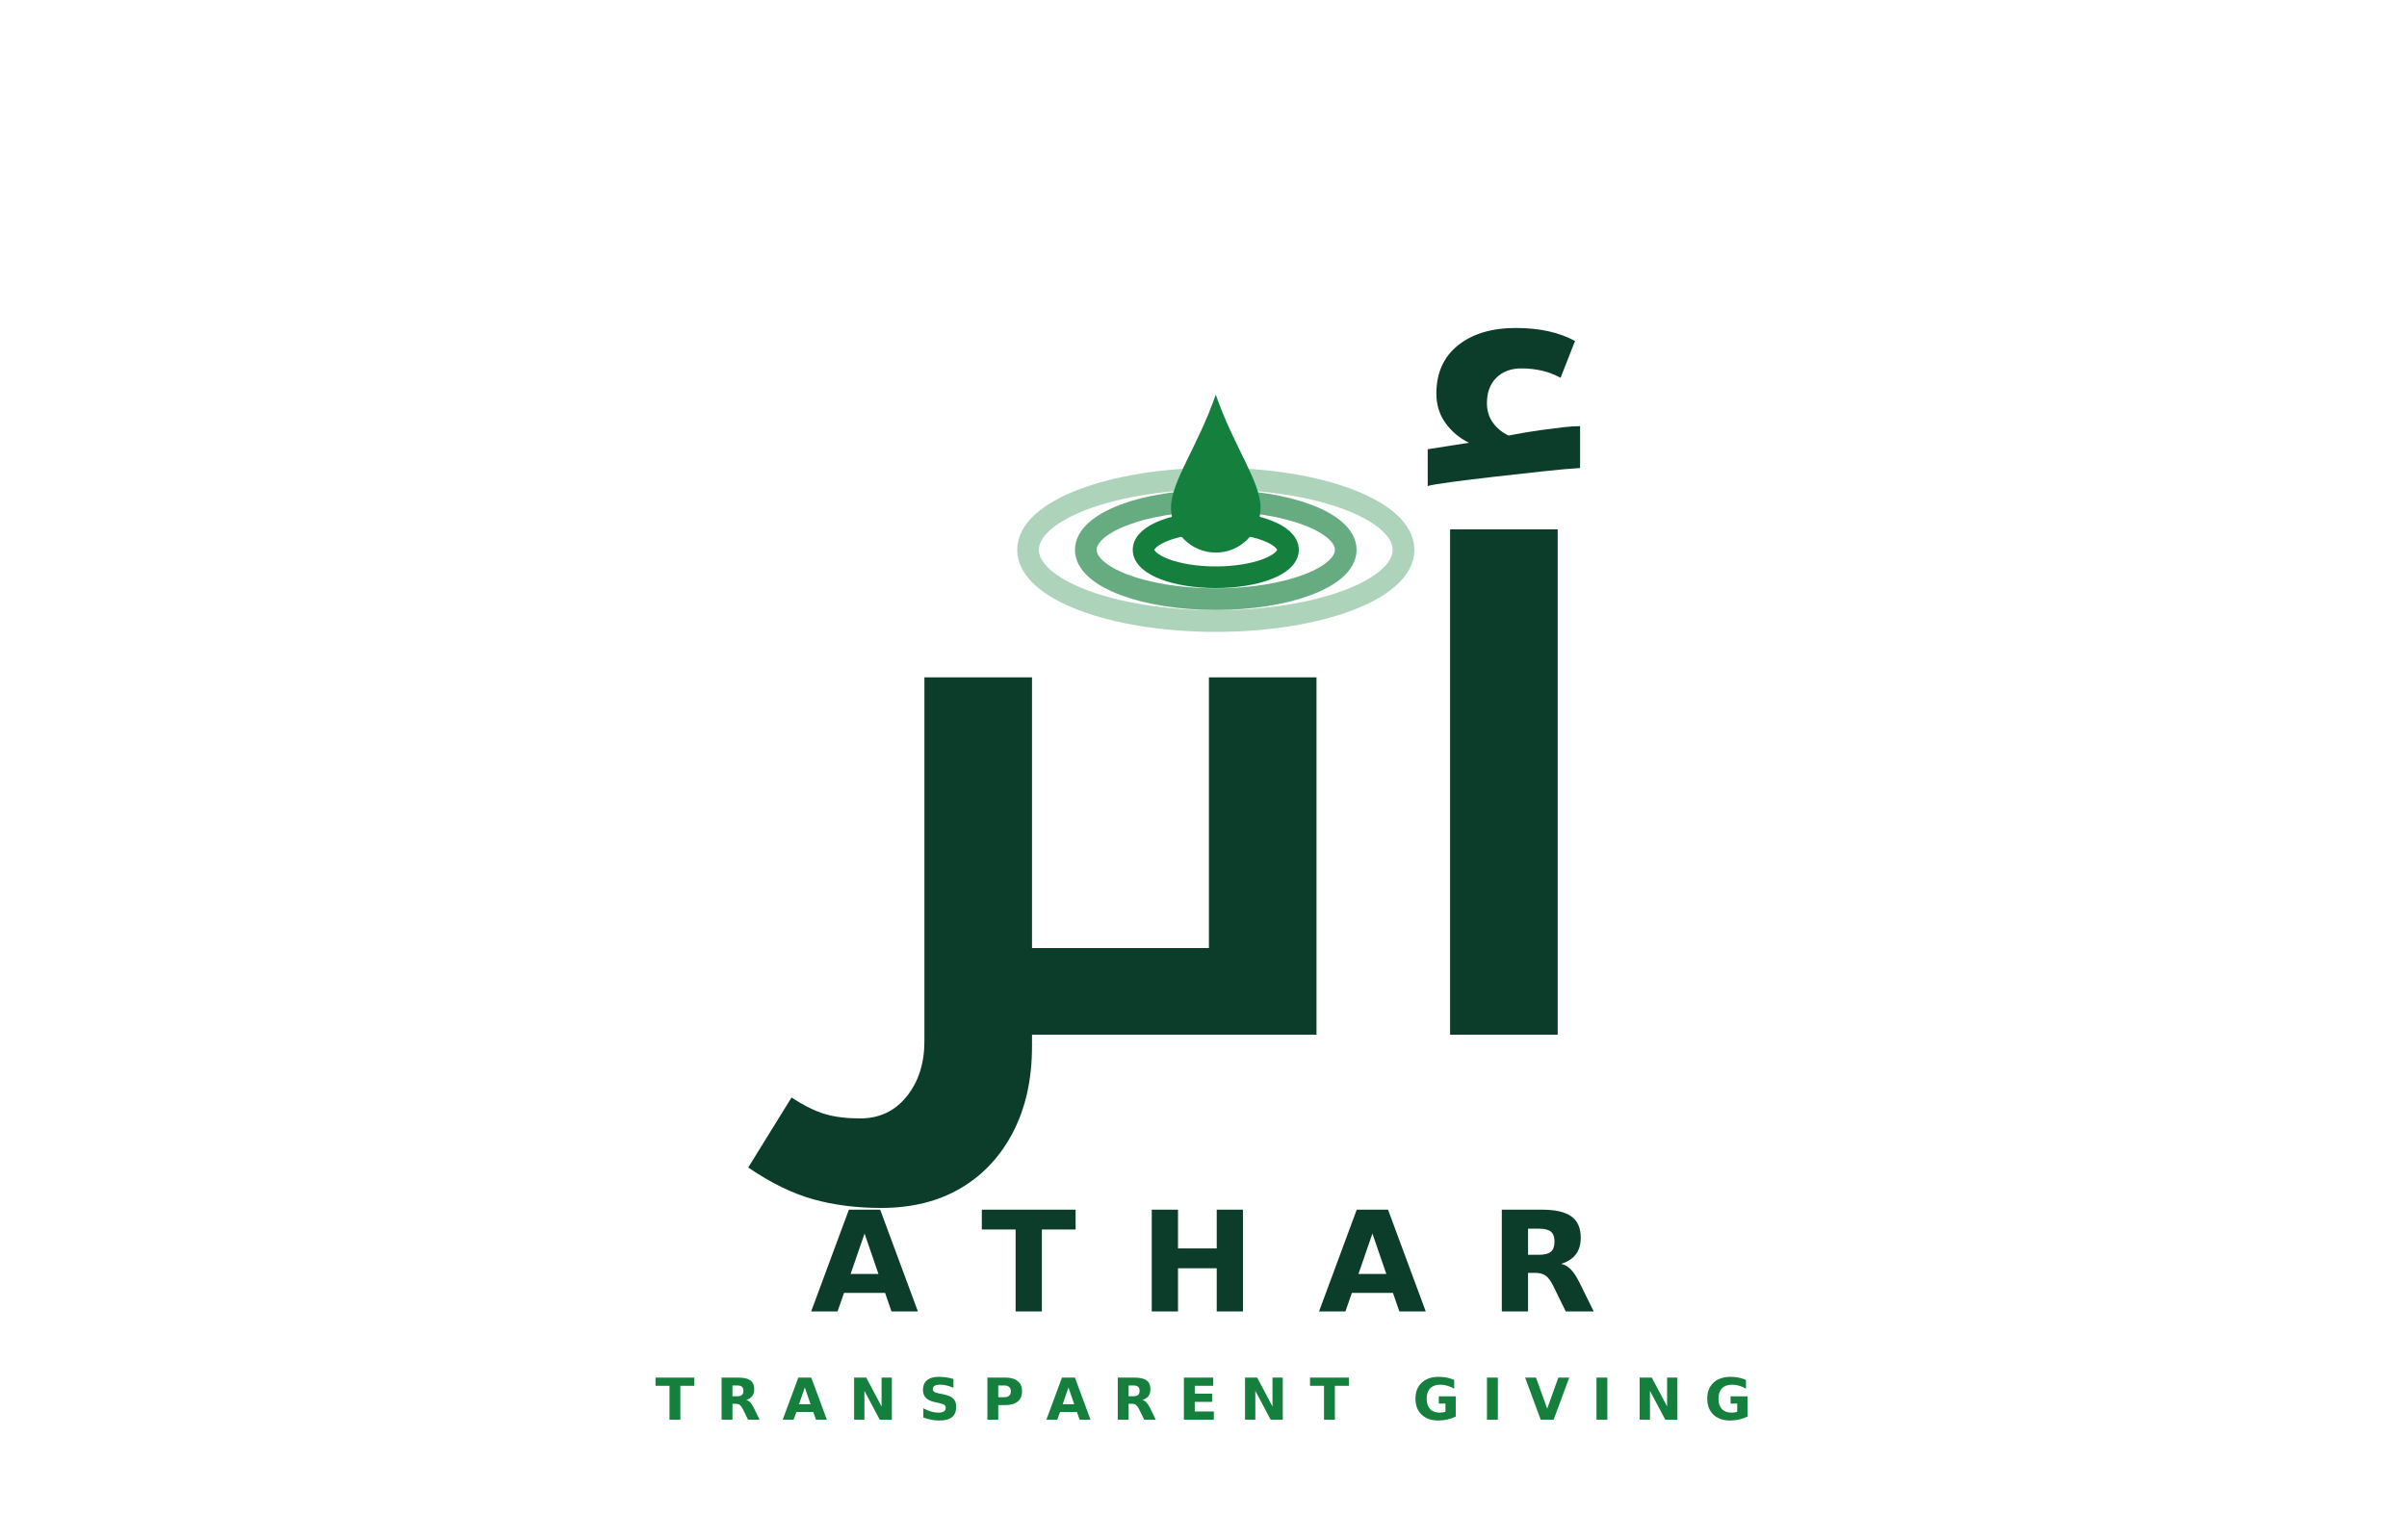
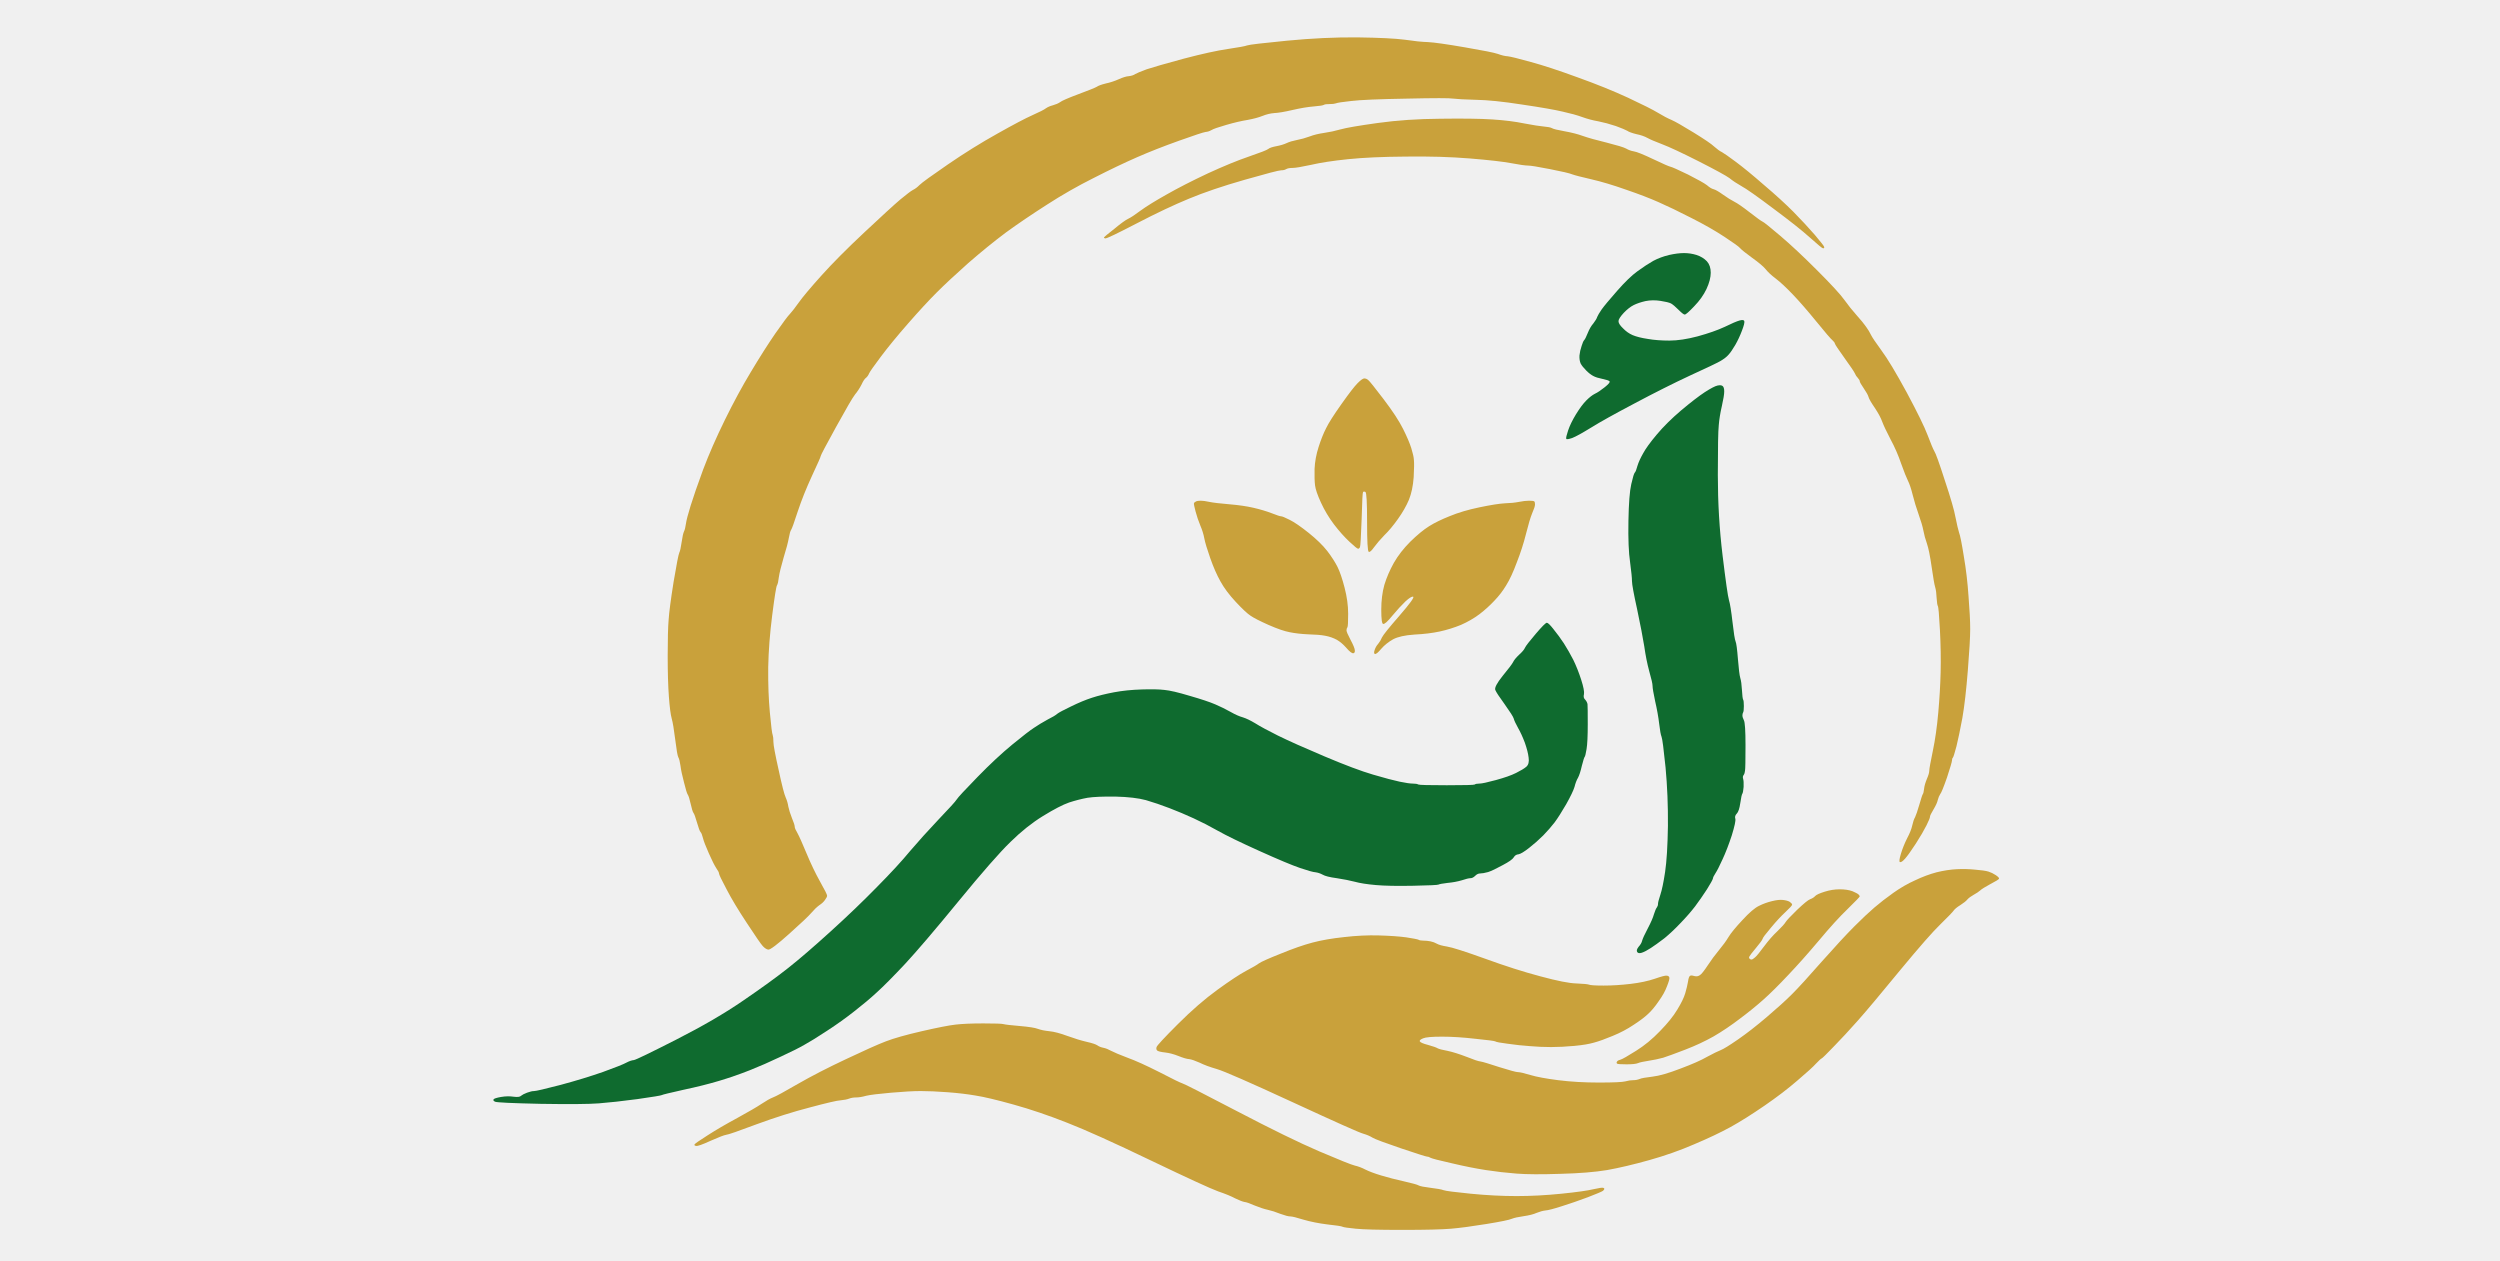
- <svg xmlns="http://www.w3.org/2000/svg" viewBox="0 0 1000 640" width="1000" height="640">
-   <rect width="1000" height="640" fill="#FFFFFF" />
-   <path d="M602.45 220.0H647.15V430.0H602.45Z M593.15 186.7 610.25 184.0Q604.25 181.0 600.5 175.75Q596.75 170.5 596.75 163.6Q596.75 150.7 605.75 143.5Q614.75 136.3 629.75 136.3Q644.45 136.3 654.35 141.7L648.35 157.0Q644.45 154.9 640.4 154.0Q636.35 153.1 632.15 153.1Q625.55 153.1 621.65 157.0Q617.75 160.9 617.75 167.5Q617.75 172.3 620.3 175.75Q622.85 179.2 626.75 181.0Q634.55 179.5 640.1 178.75Q645.65 178.0 649.55 177.55Q653.45 177.1 656.45 177.1V194.5Q651.05 194.8 641.3 195.85Q631.55 196.9 621.05 198.1Q610.55 199.3 602.75 200.35Q594.95 201.4 593.15 202.0Z M464.75 430.0Q463.25 430.0 463.25 428.5V395.2Q463.25 394.0 464.75 394.0H502.25V281.5H546.95V430.0Z M428.75 430.0V434.8Q428.75 455.2 420.95 470.35Q413.15 485.5 399.2 493.75Q385.25 502.0 366.05 502.0Q350.75 502.0 337.85 498.4Q324.95 494.8 310.85 485.2L328.85 456.1Q336.65 461.2 342.8 463.0Q348.95 464.8 357.35 464.8Q369.35 464.8 376.7 455.65Q384.05 446.5 384.05 432.7V281.5H428.75V394.0H467.75Q469.25 394.0 469.25 395.2V428.5Q469.25 430.0 467.75 430.0Z" fill="#0B3D2A" />
-   <ellipse cx="505.1" cy="228.5" rx="30.0" ry="11.4" fill="none" stroke="#15803D" stroke-width="9" opacity="1" />
-   <ellipse cx="505.1" cy="228.5" rx="54.0" ry="20.5" fill="none" stroke="#15803D" stroke-width="9" opacity="0.65" />
-   <ellipse cx="505.1" cy="228.5" rx="78.0" ry="29.6" fill="none" stroke="#15803D" stroke-width="9" opacity="0.35" />
-   <path d="M505.1,164.0 C512.54,185.6 523.7,200.0 523.7,211.04 A18.6,18.6 0 0 1 486.5,211.04 C486.5,200.0 497.66,185.6 505.1,164.0 Z" fill="#15803D" />
-   <path d="M367.712 537.297H350.663L347.973 545.0H337.013L352.674 502.718H365.673L381.334 545.0H370.374ZM353.382 529.452H364.965L359.188 512.63Z M407.9 502.718H446.869V510.959H432.851V545.0H421.947V510.959H407.9Z M478.505 502.718H489.408V518.832H505.494V502.718H516.397V545.0H505.494V527.073H489.408V545.0H478.505Z M578.704 537.297H561.655L558.965 545.0H548.005L563.666 502.718H576.665L592.326 545.0H581.366ZM564.374 529.452H575.957L570.18 512.63Z M639.425 521.466Q642.852 521.466 644.338 520.191Q645.825 518.917 645.825 516.0Q645.825 513.111 644.338 511.865Q642.852 510.619 639.425 510.619H634.837V521.466ZM634.837 528.999V545.0H623.934V502.718H640.586Q648.94 502.718 652.834 505.521Q656.729 508.325 656.729 514.386Q656.729 518.577 654.704 521.268Q652.679 523.958 648.601 525.232Q650.838 525.742 652.608 527.541Q654.378 529.339 656.19 532.992L662.109 545.0H650.498L645.344 534.493Q643.786 531.321 642.186 530.16Q640.586 528.999 637.924 528.999Z" fill="#0B3D2A" />
-   <path d="M272.334 572.504H288.459V575.914H282.658V590.0H278.146V575.914H272.334Z M306.201 580.262Q307.619 580.262 308.234 579.734Q308.85 579.207 308.85 578.0Q308.85 576.805 308.234 576.289Q307.619 575.773 306.201 575.773H304.303V580.262ZM304.303 583.379V590.0H299.791V572.504H306.682Q310.139 572.504 311.75 573.664Q313.361 574.824 313.361 577.332Q313.361 579.066 312.523 580.18Q311.686 581.293 309.998 581.82Q310.924 582.031 311.656 582.775Q312.389 583.52 313.139 585.031L315.588 590.0H310.783L308.65 585.652Q308.006 584.34 307.344 583.859Q306.682 583.379 305.58 583.379Z M337.889 586.812H330.834L329.721 590.0H325.186L331.666 572.504H337.045L343.525 590.0H338.99ZM331.959 583.566H336.752L334.361 576.605Z M354.846 572.504H359.885L366.248 584.504V572.504H370.525V590.0H365.486L359.123 578.0V590.0H354.846Z M396.107 573.055V576.758Q394.666 576.113 393.295 575.785Q391.924 575.457 390.705 575.457Q389.088 575.457 388.314 575.902Q387.541 576.348 387.541 577.285Q387.541 577.988 388.062 578.381Q388.584 578.773 389.955 579.055L391.877 579.441Q394.795 580.027 396.025 581.223Q397.256 582.418 397.256 584.621Q397.256 587.516 395.539 588.928Q393.822 590.34 390.295 590.34Q388.631 590.34 386.955 590.023Q385.279 589.707 383.604 589.086V585.277Q385.279 586.168 386.844 586.619Q388.408 587.07 389.861 587.07Q391.338 587.07 392.123 586.578Q392.908 586.086 392.908 585.172Q392.908 584.352 392.375 583.906Q391.842 583.461 390.248 583.109L388.502 582.723Q385.877 582.16 384.664 580.93Q383.451 579.699 383.451 577.613Q383.451 575.0 385.139 573.594Q386.826 572.188 389.99 572.188Q391.432 572.188 392.955 572.404Q394.479 572.621 396.107 573.055Z M410.217 572.504H417.705Q421.045 572.504 422.832 573.986Q424.619 575.469 424.619 578.211Q424.619 580.965 422.832 582.447Q421.045 583.93 417.705 583.93H414.729V590.0H410.217ZM414.729 575.773V580.66H417.225Q418.537 580.66 419.252 580.021Q419.967 579.383 419.967 578.211Q419.967 577.039 419.252 576.406Q418.537 575.773 417.225 575.773Z M447.424 586.812H440.369L439.256 590.0H434.721L441.201 572.504H446.58L453.061 590.0H448.525ZM441.494 583.566H446.287L443.896 576.605Z M470.791 580.262Q472.209 580.262 472.824 579.734Q473.439 579.207 473.439 578.0Q473.439 576.805 472.824 576.289Q472.209 575.773 470.791 575.773H468.893V580.262ZM468.893 583.379V590.0H464.381V572.504H471.271Q474.729 572.504 476.34 573.664Q477.951 574.824 477.951 577.332Q477.951 579.066 477.113 580.18Q476.275 581.293 474.588 581.82Q475.514 582.031 476.246 582.775Q476.979 583.52 477.729 585.031L480.178 590.0H475.373L473.24 585.652Q472.596 584.34 471.934 583.859Q471.271 583.379 470.17 583.379Z M491.861 572.504H504.037V575.914H496.373V579.172H503.58V582.582H496.373V586.59H504.295V590.0H491.861Z M517.256 572.504H522.295L528.658 584.504V572.504H532.936V590.0H527.896L521.533 578.0V590.0H517.256Z M544.256 572.504H560.381V575.914H554.58V590.0H550.068V575.914H544.256Z  M604.795 588.699Q603.107 589.52 601.291 589.93Q599.475 590.34 597.541 590.34Q593.17 590.34 590.615 587.896Q588.061 585.453 588.061 581.27Q588.061 577.039 590.662 574.613Q593.264 572.188 597.787 572.188Q599.533 572.188 601.133 572.516Q602.732 572.844 604.15 573.488V577.109Q602.686 576.277 601.238 575.867Q599.791 575.457 598.338 575.457Q595.643 575.457 594.184 576.963Q592.725 578.469 592.725 581.27Q592.725 584.047 594.131 585.559Q595.537 587.07 598.127 587.07Q598.83 587.07 599.434 586.982Q600.037 586.895 600.518 586.707V583.309H597.764V580.285H604.795Z M617.768 572.504H622.279V590.0H617.768Z M633.611 572.504H638.146L642.787 585.418L647.416 572.504H651.951L645.471 590.0H640.092Z M663.271 572.504H667.783V590.0H663.271Z M681.201 572.504H686.24L692.604 584.504V572.504H696.881V590.0H691.842L685.479 578.0V590.0H681.201Z M726.014 588.699Q724.326 589.52 722.51 589.93Q720.693 590.34 718.76 590.34Q714.389 590.34 711.834 587.896Q709.279 585.453 709.279 581.27Q709.279 577.039 711.881 574.613Q714.482 572.188 719.006 572.188Q720.752 572.188 722.352 572.516Q723.951 572.844 725.369 573.488V577.109Q723.904 576.277 722.457 575.867Q721.01 575.457 719.557 575.457Q716.861 575.457 715.402 576.963Q713.943 578.469 713.943 581.27Q713.943 584.047 715.35 585.559Q716.756 587.07 719.346 587.07Q720.049 587.07 720.652 586.982Q721.256 586.895 721.736 586.707V583.309H718.982V580.285H726.014Z" fill="#15803D" />
+ <svg xmlns="http://www.w3.org/2000/svg" viewBox="0 0 1057 533" width="1057" height="533">
+   <path d="M293.7,483.8Q293.3,484.3 294.3,484.5Q295.3,484.7 300.5,482.3Q305.7,480.0 307.0,479.8Q308.3,479.7 320.0,475.3Q331.7,471.0 342.5,468.2Q353.3,465.3 355.5,465.2Q357.7,465.0 359.0,464.5Q360.3,464.0 362.0,464.0Q363.7,464.0 366.2,463.3Q368.7,462.7 376.7,462.0Q384.7,461.3 389.3,461.3Q394.0,461.3 400.7,461.8Q407.3,462.3 412.5,463.2Q417.7,464.0 428.5,467.0Q439.3,470.0 451.2,474.7Q463.0,479.3 486.7,490.7Q510.3,502.0 515.0,503.7Q519.7,505.3 522.3,506.7Q525.0,508.0 526.2,508.2Q527.3,508.3 530.5,509.7Q533.7,511.0 536.0,511.5Q538.3,512.0 541.3,513.2Q544.3,514.3 545.5,514.3Q546.7,514.3 551.2,515.7Q555.7,517.0 561.3,517.7Q567.0,518.3 567.7,518.7Q568.3,519.0 573.2,519.5Q578.0,520.0 592.8,520.0Q607.7,520.0 613.5,519.5Q619.3,519.0 628.5,517.5Q637.7,516.0 639.2,515.3Q640.7,514.7 644.2,514.2Q647.7,513.7 649.7,512.8Q651.7,512.0 653.3,511.8Q655.0,511.7 660.3,510.0Q665.7,508.3 671.3,506.2Q677.0,504.0 677.7,503.5Q678.3,503.0 678.3,502.7Q678.3,502.3 677.8,502.2Q677.3,502.0 673.7,502.8Q670.0,503.7 660.2,504.7Q650.3,505.7 641.2,505.7Q632.0,505.7 621.8,504.7Q611.7,503.7 610.3,503.2Q609.0,502.7 604.8,502.2Q600.7,501.7 599.8,501.2Q599.0,500.7 593.7,499.5Q588.3,498.3 584.0,497.0Q579.7,495.7 577.3,494.5Q575.0,493.3 572.8,492.8Q570.7,492.3 557.8,486.8Q545.0,481.3 523.0,469.8Q501.0,458.3 499.8,458.0Q498.7,457.7 490.2,453.3Q481.7,449.0 476.7,447.2Q471.7,445.3 469.8,444.3Q468.0,443.3 466.5,443.0Q465.0,442.7 464.0,442.0Q463.0,441.3 459.5,440.5Q456.0,439.7 451.3,438.0Q446.7,436.3 443.7,436.0Q440.7,435.7 438.8,435.0Q437.0,434.3 431.2,433.8Q425.3,433.3 424.3,433.0Q423.3,432.7 415.8,432.7Q408.3,432.7 404.0,433.2Q399.7,433.7 389.7,436.0Q379.7,438.3 374.5,440.3Q369.3,442.3 357.7,447.8Q346.0,453.3 337.3,458.3Q328.7,463.3 326.8,464.0Q325.0,464.7 322.0,466.7Q319.0,468.7 311.7,472.7Q304.3,476.7 299.2,480.0Q294.0,483.3 293.7,483.8ZM786.3,379.0Q786.3,378.7 785.8,378.2Q785.3,377.7 783.2,376.8Q781.0,376.0 777.8,376.0Q774.7,376.0 771.5,377.0Q768.3,378.0 767.5,378.8Q766.7,379.7 765.3,380.2Q764.0,380.7 759.8,384.7Q755.7,388.7 755.0,389.8Q754.3,391.0 751.5,393.7Q748.7,396.3 745.8,400.2Q743.0,404.0 742.0,404.8Q741.0,405.7 740.5,405.7Q740.0,405.7 739.7,405.3Q739.3,405.0 739.7,404.3Q740.0,403.7 742.5,400.7Q745.0,397.7 745.2,397.0Q745.3,396.3 748.7,392.3Q752.0,388.3 754.8,385.7Q757.7,383.0 757.7,382.5Q757.7,382.0 756.7,381.3Q755.7,380.7 753.8,380.5Q752.0,380.3 749.2,381.0Q746.3,381.7 743.7,383.0Q741.0,384.3 736.7,389.0Q732.3,393.7 730.8,396.2Q729.3,398.7 726.8,401.7Q724.3,404.7 722.0,408.2Q719.7,411.7 718.7,412.3Q717.7,413.0 716.5,412.7Q715.3,412.3 714.7,412.5Q714.0,412.7 713.7,415.0Q713.3,417.3 712.5,420.0Q711.7,422.7 709.2,426.8Q706.7,431.0 701.8,436.0Q697.0,441.0 691.7,444.3Q686.3,447.7 685.2,448.0Q684.0,448.3 683.7,448.8Q683.3,449.3 683.7,449.7Q684.0,450.0 687.7,450.0Q691.3,450.0 692.5,449.5Q693.7,449.0 697.0,448.5Q700.3,448.0 703.2,447.2Q706.0,446.3 712.5,443.8Q719.0,441.3 724.5,438.2Q730.0,435.0 735.5,430.8Q741.0,426.7 745.5,422.7Q750.0,418.7 756.0,412.3Q762.0,406.0 769.0,397.7Q776.0,389.3 781.2,384.3Q786.3,379.3 786.3,379.0ZM845.2,371.5Q845.3,371.0 843.8,370.0Q842.3,369.0 840.7,368.5Q839.0,368.0 835.2,367.7Q831.3,367.3 827.3,367.5Q823.3,367.7 818.8,368.8Q814.3,370.0 809.7,372.2Q805.0,374.3 800.5,377.5Q796.0,380.7 792.5,383.7Q789.0,386.7 784.0,391.7Q779.0,396.7 770.3,406.5Q761.7,416.3 757.7,420.3Q753.7,424.3 747.0,430.0Q740.3,435.7 734.8,439.5Q729.3,443.3 727.5,444.0Q725.7,444.7 721.8,446.8Q718.0,449.0 710.5,451.8Q703.0,454.7 698.7,455.2Q694.3,455.7 693.2,456.2Q692.0,456.7 690.5,456.7Q689.0,456.7 687.2,457.2Q685.3,457.7 676.0,457.7Q666.7,457.7 658.8,456.7Q651.0,455.7 647.0,454.5Q643.0,453.3 641.8,453.3Q640.7,453.3 634.0,451.2Q627.3,449.0 626.0,448.8Q624.7,448.7 620.0,446.8Q615.3,445.0 612.0,444.3Q608.7,443.7 607.8,443.2Q607.0,442.7 603.8,441.8Q600.7,441.0 600.3,440.3Q600.0,439.7 601.7,439.0Q603.3,438.3 609.7,438.3Q616.0,438.3 623.8,439.2Q631.7,440.0 632.2,440.3Q632.7,440.7 637.5,441.3Q642.3,442.0 646.8,442.3Q651.3,442.7 655.8,442.7Q660.3,442.7 665.7,442.2Q671.0,441.7 674.0,440.8Q677.0,440.0 681.8,438.0Q686.7,436.0 690.7,433.3Q694.7,430.7 696.8,428.7Q699.0,426.7 701.3,423.3Q703.7,420.0 704.8,417.0Q706.0,414.0 705.8,413.3Q705.7,412.7 704.8,412.5Q704.0,412.3 699.7,413.8Q695.3,415.3 689.3,416.0Q683.3,416.7 678.0,416.7Q672.7,416.7 671.8,416.3Q671.0,416.0 666.5,415.8Q662.0,415.7 651.3,412.8Q640.7,410.0 627.8,405.3Q615.0,400.7 611.8,400.2Q608.7,399.7 607.5,399.0Q606.3,398.3 604.8,398.0Q603.3,397.7 601.8,397.7Q600.3,397.7 599.7,397.3Q599.0,397.0 594.5,396.3Q590.0,395.7 583.0,395.5Q576.0,395.3 568.3,396.2Q560.7,397.0 555.0,398.5Q549.3,400.0 541.5,403.2Q533.7,406.3 532.3,407.3Q531.0,408.3 526.8,410.5Q522.7,412.7 514.7,418.5Q506.7,424.3 498.0,433.0Q489.3,441.7 489.0,442.7Q488.7,443.7 489.3,444.2Q490.0,444.7 492.7,445.0Q495.3,445.3 498.3,446.5Q501.3,447.7 502.8,447.8Q504.3,448.0 507.2,449.3Q510.0,450.7 514.5,452.0Q519.0,453.3 546.5,466.0Q574.0,478.7 576.3,479.3Q578.7,480.0 580.3,481.0Q582.0,482.0 592.3,485.5Q602.7,489.0 603.3,489.0Q604.0,489.0 604.8,489.5Q605.7,490.0 613.7,491.8Q621.7,493.7 628.2,494.7Q634.7,495.7 641.2,496.2Q647.7,496.7 659.7,496.3Q671.7,496.0 679.5,494.7Q687.3,493.3 697.3,490.5Q707.3,487.7 716.3,483.8Q725.3,480.0 731.7,476.5Q738.0,473.0 746.0,467.5Q754.0,462.0 760.0,456.8Q766.0,451.7 767.8,449.7Q769.7,447.7 770.2,447.5Q770.7,447.3 775.3,442.5Q780.0,437.7 785.5,431.5Q791.0,425.3 803.3,410.3Q815.7,395.3 820.5,390.7Q825.3,386.0 826.0,385.0Q826.7,384.0 828.8,382.7Q831.0,381.3 831.8,380.3Q832.7,379.3 834.5,378.3Q836.3,377.3 837.2,376.5Q838.0,375.7 841.5,373.8Q845.0,372.0 845.2,371.5ZM649.0,213.3Q649.0,212.3 648.7,212.0Q648.3,211.7 646.5,211.7Q644.7,211.7 642.2,212.2Q639.7,212.7 636.2,212.8Q632.7,213.0 625.5,214.5Q618.3,216.0 613.0,218.2Q607.7,220.3 604.2,222.5Q600.7,224.7 596.3,229.0Q592.0,233.3 589.3,238.0Q586.7,242.7 585.3,247.3Q584.0,252.0 584.0,257.8Q584.0,263.7 584.8,263.8Q585.7,264.0 588.7,260.3Q591.7,256.7 594.2,254.3Q596.7,252.0 597.5,252.3Q598.3,252.7 591.7,260.3Q585.0,268.0 584.3,269.5Q583.7,271.0 582.7,272.2Q581.7,273.3 581.2,274.8Q580.7,276.3 581.3,276.5Q582.0,276.7 584.0,274.3Q586.0,272.0 589.0,270.3Q592.0,268.7 598.0,268.3Q604.0,268.0 608.7,267.0Q613.3,266.0 617.7,264.2Q622.0,262.3 625.5,259.7Q629.0,257.0 631.8,254.0Q634.7,251.0 636.8,247.5Q639.0,244.0 641.3,237.8Q643.7,231.7 645.2,225.7Q646.7,219.7 647.8,217.0Q649.0,214.3 649.0,213.3ZM505.7,212.0Q505.0,212.3 504.8,212.8Q504.7,213.3 505.5,216.3Q506.3,219.3 507.5,222.2Q508.7,225.0 509.2,227.7Q509.7,230.3 511.7,236.0Q513.7,241.7 516.0,245.8Q518.3,250.0 522.5,254.5Q526.7,259.0 528.7,260.3Q530.7,261.7 536.3,264.2Q542.0,266.7 545.3,267.3Q548.7,268.0 553.2,268.2Q557.7,268.3 560.3,268.8Q563.0,269.3 565.2,270.5Q567.3,271.7 569.3,274.0Q571.3,276.3 572.2,276.2Q573.0,276.0 572.8,274.8Q572.7,273.7 571.0,270.5Q569.3,267.3 569.3,266.5Q569.3,265.7 569.7,265.2Q570.0,264.7 570.0,259.5Q570.0,254.3 568.5,248.5Q567.0,242.7 565.5,239.7Q564.0,236.7 561.2,233.0Q558.3,229.3 553.3,225.3Q548.3,221.3 545.3,219.8Q542.3,218.3 541.7,218.3Q541.0,218.3 537.7,217.0Q534.3,215.7 530.0,214.7Q525.7,213.7 519.7,213.2Q513.7,212.7 511.3,212.2Q509.0,211.7 507.7,211.7Q506.3,211.7 505.7,212.0ZM576.8,160.0Q576.0,160.0 574.0,162.0Q572.0,164.0 567.2,170.8Q562.3,177.7 560.7,181.0Q559.0,184.3 557.5,189.0Q556.0,193.7 555.8,198.2Q555.7,202.7 556.0,205.2Q556.3,207.7 558.5,212.5Q560.7,217.3 564.0,221.7Q567.3,226.0 570.5,229.0Q573.7,232.0 574.2,232.0Q574.7,232.0 575.0,231.3Q575.3,230.7 575.7,219.5Q576.0,208.3 576.3,208.0Q576.7,207.7 577.3,208.0Q578.0,208.3 578.0,220.7Q578.0,233.0 578.7,233.3Q579.3,233.7 581.0,231.3Q582.7,229.0 585.3,226.3Q588.0,223.7 591.0,219.5Q594.0,215.3 595.7,211.3Q597.3,207.3 597.7,201.8Q598.0,196.3 597.8,194.5Q597.7,192.7 596.7,189.5Q595.7,186.3 593.2,181.3Q590.7,176.3 585.0,168.8Q579.3,161.3 578.5,160.7Q577.7,160.0 576.8,160.0ZM471.2,96.7Q467.0,100.0 466.8,100.3Q466.7,100.7 467.3,100.8Q468.0,101.0 480.5,94.5Q493.0,88.0 502.7,84.0Q512.3,80.0 526.3,76.0Q540.3,72.0 541.7,72.0Q543.0,72.0 543.8,71.5Q544.7,71.0 546.5,71.0Q548.3,71.0 554.3,69.7Q560.3,68.3 570.0,67.3Q579.7,66.3 594.5,66.2Q609.3,66.0 621.5,67.0Q633.7,68.0 639.0,69.0Q644.3,70.0 646.0,70.0Q647.7,70.0 655.3,71.5Q663.0,73.0 664.7,73.7Q666.3,74.3 672.8,75.8Q679.3,77.3 687.5,80.2Q695.7,83.0 701.3,85.5Q707.0,88.0 715.2,92.2Q723.3,96.3 729.2,100.2Q735.0,104.0 735.8,105.0Q736.7,106.0 740.8,109.0Q745.0,112.0 746.5,113.8Q748.0,115.7 750.8,117.8Q753.7,120.0 758.0,124.5Q762.3,129.0 768.0,136.0Q773.7,143.0 774.7,143.8Q775.7,144.7 775.8,145.3Q776.0,146.0 779.8,151.3Q783.7,156.7 784.2,157.8Q784.7,159.0 785.5,159.8Q786.3,160.7 786.3,161.2Q786.3,161.7 788.0,164.2Q789.7,166.7 790.0,167.8Q790.3,169.0 792.7,172.5Q795.0,176.0 795.8,178.3Q796.7,180.7 799.3,185.7Q802.0,190.7 803.8,196.0Q805.7,201.3 806.7,203.3Q807.7,205.3 808.7,209.3Q809.7,213.3 811.2,217.5Q812.7,221.7 813.2,224.3Q813.7,227.0 814.7,229.8Q815.7,232.7 816.7,239.7Q817.7,246.7 818.2,248.3Q818.7,250.0 818.8,252.8Q819.0,255.7 819.3,256.2Q819.7,256.7 820.2,266.3Q820.7,276.0 820.5,284.2Q820.3,292.3 819.5,301.3Q818.7,310.3 817.2,317.5Q815.7,324.7 815.7,325.8Q815.7,327.0 814.7,329.3Q813.7,331.7 813.5,333.5Q813.3,335.3 813.0,335.7Q812.7,336.0 811.5,340.2Q810.3,344.3 809.7,345.5Q809.0,346.7 808.5,349.0Q808.0,351.3 806.3,354.5Q804.7,357.7 803.7,361.0Q802.7,364.3 803.3,364.5Q804.0,364.7 805.5,363.0Q807.0,361.3 810.0,356.7Q813.0,352.0 814.5,349.0Q816.0,346.0 816.0,345.3Q816.0,344.7 817.5,342.2Q819.0,339.7 819.3,338.2Q819.7,336.7 820.3,335.8Q821.0,335.0 823.2,328.7Q825.3,322.3 825.3,321.5Q825.3,320.7 825.7,320.3Q826.0,320.0 827.2,315.5Q828.3,311.0 829.7,303.5Q831.0,296.0 832.0,283.5Q833.0,271.0 833.0,266.0Q833.0,261.0 832.3,252.2Q831.7,243.3 830.3,235.2Q829.0,227.0 828.3,225.2Q827.7,223.3 826.8,218.8Q826.0,214.3 822.3,203.2Q818.7,192.0 817.8,190.7Q817.0,189.3 815.0,184.0Q813.0,178.7 806.2,166.0Q799.3,153.3 795.5,148.2Q791.7,143.0 791.0,141.5Q790.3,140.0 789.0,138.2Q787.7,136.3 785.0,133.3Q782.3,130.3 779.8,126.8Q777.3,123.3 768.3,114.3Q759.3,105.3 752.7,99.7Q746.0,94.0 745.2,93.7Q744.3,93.3 739.8,89.8Q735.3,86.3 733.3,85.3Q731.3,84.3 728.5,82.3Q725.7,80.3 724.5,80.0Q723.3,79.7 721.7,78.3Q720.0,77.0 713.7,73.8Q707.3,70.7 706.3,70.5Q705.3,70.3 699.0,67.3Q692.7,64.3 690.8,64.0Q689.0,63.7 687.5,62.8Q686.0,62.0 679.3,60.3Q672.7,58.7 669.3,57.5Q666.0,56.3 661.5,55.5Q657.0,54.7 656.2,54.2Q655.3,53.7 652.8,53.5Q650.3,53.3 644.5,52.2Q638.7,51.0 631.0,50.5Q623.3,50.0 609.0,50.2Q594.7,50.3 582.5,52.0Q570.3,53.7 566.8,54.7Q563.3,55.7 559.8,56.2Q556.3,56.7 553.7,57.7Q551.0,58.7 548.3,59.2Q545.7,59.7 544.0,60.5Q542.3,61.3 539.7,61.8Q537.0,62.3 536.2,63.0Q535.3,63.7 528.0,66.2Q520.7,68.7 510.7,73.3Q500.7,78.0 493.3,82.2Q486.0,86.3 482.3,89.0Q478.7,91.7 477.0,92.5Q475.3,93.3 471.2,96.7ZM771.3,104.5Q771.3,104.0 767.3,99.3Q763.3,94.7 758.2,89.5Q753.0,84.3 745.8,78.2Q738.7,72.0 734.0,68.5Q729.3,65.0 728.0,64.3Q726.7,63.7 724.8,62.0Q723.0,60.3 716.0,56.0Q709.0,51.7 706.7,50.7Q704.3,49.7 701.0,47.7Q697.7,45.7 688.3,41.3Q679.0,37.0 667.0,32.7Q655.0,28.3 647.2,26.2Q639.3,24.0 637.5,23.8Q635.7,23.7 633.3,22.8Q631.0,22.0 619.3,20.0Q607.7,18.0 603.8,17.8Q600.0,17.7 594.0,16.8Q588.0,16.0 573.8,15.8Q559.7,15.7 544.2,17.2Q528.7,18.7 527.3,19.2Q526.0,19.7 519.2,20.7Q512.3,21.7 500.5,24.8Q488.7,28.0 484.8,29.3Q481.0,30.7 480.0,31.3Q479.0,32.0 477.3,32.2Q475.7,32.3 473.0,33.5Q470.3,34.7 467.5,35.3Q464.7,36.0 463.7,36.7Q462.7,37.3 456.0,39.8Q449.3,42.3 448.2,43.2Q447.0,44.0 445.2,44.5Q443.3,45.0 442.2,45.8Q441.0,46.7 436.5,48.7Q432.0,50.7 421.7,56.5Q411.3,62.3 400.8,69.5Q390.3,76.7 388.8,78.2Q387.3,79.7 386.0,80.3Q384.7,81.0 380.7,84.3Q376.7,87.7 365.5,98.2Q354.3,108.7 347.3,116.5Q340.3,124.3 337.8,127.8Q335.3,131.3 334.0,132.7Q332.7,134.0 327.8,141.0Q323.0,148.0 317.5,157.2Q312.0,166.3 306.5,177.5Q301.0,188.7 297.3,198.5Q293.7,208.3 292.0,213.8Q290.3,219.3 290.0,221.5Q289.7,223.7 289.2,224.7Q288.7,225.7 288.2,229.2Q287.7,232.7 287.2,233.7Q286.7,234.7 284.8,246.0Q283.0,257.3 282.7,262.0Q282.3,266.7 282.3,277.2Q282.3,287.7 282.8,294.5Q283.3,301.3 284.0,303.8Q284.7,306.3 285.5,312.8Q286.3,319.3 286.8,320.2Q287.3,321.0 287.7,323.7Q288.0,326.3 289.2,330.8Q290.3,335.3 290.8,336.0Q291.3,336.7 292.0,339.8Q292.7,343.0 293.2,343.7Q293.7,344.3 294.7,347.8Q295.7,351.3 296.2,351.8Q296.7,352.3 297.2,354.3Q297.7,356.3 299.7,360.8Q301.7,365.3 302.8,367.0Q304.0,368.7 304.0,369.3Q304.0,370.0 307.2,376.0Q310.3,382.0 315.8,390.3Q321.3,398.7 322.5,400.0Q323.7,401.3 324.8,401.5Q326.0,401.7 333.7,394.8Q341.3,388.0 343.0,386.0Q344.7,384.0 346.3,382.8Q348.0,381.7 348.8,380.5Q349.7,379.3 349.7,378.7Q349.7,378.0 346.7,372.7Q343.7,367.3 341.0,360.8Q338.3,354.3 337.2,352.3Q336.0,350.3 336.0,349.5Q336.0,348.7 334.8,345.8Q333.7,343.0 333.3,341.0Q333.0,339.0 332.2,337.2Q331.3,335.3 329.2,325.5Q327.0,315.7 327.0,313.7Q327.0,311.7 326.7,310.8Q326.3,310.0 325.5,301.3Q324.7,292.7 324.8,282.2Q325.0,271.7 326.5,260.0Q328.0,248.3 328.5,247.5Q329.0,246.7 329.3,244.0Q329.7,241.3 331.3,235.8Q333.0,230.3 333.5,227.5Q334.0,224.7 334.5,224.0Q335.0,223.3 337.3,216.2Q339.7,209.0 343.3,201.2Q347.0,193.3 347.0,192.8Q347.0,192.3 353.5,180.5Q360.0,168.7 361.5,166.8Q363.0,165.0 364.2,162.7Q365.3,160.3 366.2,159.7Q367.0,159.0 367.5,157.8Q368.0,156.7 372.5,150.7Q377.0,144.7 384.0,136.7Q391.0,128.7 396.0,123.7Q401.0,118.7 409.3,111.3Q417.7,104.0 425.3,98.3Q433.0,92.7 442.7,86.5Q452.3,80.3 462.5,75.2Q472.7,70.0 480.7,66.5Q488.7,63.0 498.5,59.5Q508.3,56.0 509.7,55.8Q511.0,55.7 512.2,55.0Q513.3,54.3 518.5,52.8Q523.7,51.3 527.5,50.7Q531.3,50.0 533.8,49.0Q536.3,48.0 538.8,47.8Q541.3,47.7 546.5,46.5Q551.7,45.3 555.5,45.0Q559.3,44.7 559.8,44.3Q560.3,44.0 562.2,44.0Q564.0,44.0 564.8,43.7Q565.7,43.3 571.3,42.7Q577.0,42.0 594.7,41.7Q612.3,41.3 614.5,41.7Q616.7,42.0 624.0,42.2Q631.3,42.3 643.5,44.2Q655.7,46.0 660.7,47.2Q665.7,48.3 669.0,49.5Q672.3,50.7 675.8,51.3Q679.3,52.0 683.2,53.3Q687.0,54.7 688.0,55.3Q689.0,56.0 691.8,56.7Q694.7,57.3 696.5,58.3Q698.3,59.3 702.8,61.0Q707.3,62.7 718.2,68.2Q729.0,73.7 731.2,75.3Q733.3,77.0 736.3,78.7Q739.3,80.3 749.8,88.2Q760.3,96.0 765.3,100.5Q770.3,105.0 770.8,105.0Q771.3,105.0 771.3,104.5Z" fill="#C9A13B" fill-rule="evenodd" />
+   <path d="M668.5,287.3Q667.0,282.7 665.2,279.0Q663.3,275.3 661.2,272.0Q659.0,268.7 656.8,266.0Q654.7,263.3 654.0,263.3Q653.3,263.3 649.3,268.0Q645.3,272.7 644.8,273.8Q644.3,275.0 642.3,276.8Q640.3,278.7 639.7,280.0Q639.0,281.3 635.3,285.8Q631.7,290.3 632.2,291.7Q632.7,293.0 636.2,297.8Q639.7,302.7 640.0,303.8Q640.3,305.0 641.8,307.7Q643.3,310.3 644.7,314.0Q646.0,317.7 646.3,320.3Q646.7,323.0 645.3,324.2Q644.0,325.3 641.0,326.8Q638.0,328.3 632.5,329.8Q627.0,331.3 625.5,331.3Q624.0,331.3 623.5,331.7Q623.0,332.0 611.7,332.0Q600.3,332.0 599.7,331.7Q599.0,331.3 597.3,331.3Q595.7,331.3 591.8,330.5Q588.0,329.7 580.5,327.5Q573.0,325.3 560.0,319.8Q547.0,314.3 540.3,311.0Q533.7,307.7 530.7,305.8Q527.7,304.0 525.5,303.3Q523.3,302.7 520.3,301.0Q517.3,299.3 513.8,297.8Q510.3,296.3 503.0,294.2Q495.7,292.0 492.3,291.7Q489.0,291.3 482.7,291.5Q476.3,291.7 471.0,292.7Q465.7,293.7 461.7,295.0Q457.7,296.3 452.8,298.7Q448.0,301.0 447.0,301.8Q446.0,302.7 442.8,304.3Q439.7,306.0 437.2,307.7Q434.7,309.3 428.0,314.8Q421.3,320.3 413.3,328.5Q405.3,336.7 404.5,338.0Q403.7,339.3 396.8,346.5Q390.0,353.7 384.8,359.8Q379.7,366.0 370.8,375.0Q362.0,384.0 351.2,393.8Q340.3,403.7 333.2,409.3Q326.0,415.0 314.3,423.0Q302.7,431.0 286.0,439.5Q269.3,448.0 268.0,448.2Q266.7,448.3 264.8,449.3Q263.0,450.3 255.0,453.2Q247.0,456.0 237.0,458.7Q227.0,461.3 225.8,461.3Q224.7,461.3 222.8,462.0Q221.0,462.7 220.3,463.3Q219.7,464.0 217.2,463.7Q214.7,463.3 211.8,463.8Q209.0,464.3 208.7,464.8Q208.3,465.3 209.3,465.8Q210.3,466.3 228.5,466.7Q246.7,467.0 253.2,466.5Q259.7,466.0 269.5,464.7Q279.3,463.3 279.8,463.0Q280.3,462.7 288.8,460.8Q297.3,459.0 304.0,457.0Q310.7,455.0 317.0,452.5Q323.3,450.0 330.0,446.8Q336.7,443.7 340.0,441.8Q343.3,440.0 349.7,435.8Q356.0,431.7 361.3,427.5Q366.7,423.3 370.8,419.5Q375.0,415.7 382.7,407.5Q390.3,399.3 405.3,381.0Q420.3,362.7 427.2,356.0Q434.0,349.3 441.0,345.0Q448.0,340.7 452.0,339.3Q456.0,338.0 459.8,337.3Q463.7,336.7 471.7,336.8Q479.7,337.0 484.5,338.3Q489.3,339.7 494.5,341.7Q499.7,343.7 504.7,346.0Q509.7,348.3 515.0,351.3Q520.3,354.3 532.5,359.8Q544.7,365.3 549.7,367.0Q554.7,368.7 556.2,368.8Q557.7,369.0 559.2,369.8Q560.7,370.7 565.2,371.3Q569.7,372.0 572.8,372.8Q576.0,373.7 581.7,374.2Q587.3,374.7 597.5,374.5Q607.7,374.3 608.2,374.0Q608.7,373.7 612.0,373.3Q615.3,373.0 618.0,372.2Q620.7,371.3 621.7,371.3Q622.7,371.3 623.7,370.3Q624.7,369.3 625.8,369.3Q627.0,369.3 629.2,368.7Q631.3,368.0 635.3,365.8Q639.3,363.7 640.0,362.5Q640.7,361.3 642.0,361.2Q643.3,361.0 646.5,358.5Q649.7,356.0 652.5,353.2Q655.3,350.3 657.3,347.7Q659.3,345.0 662.2,340.0Q665.0,335.0 665.7,332.7Q666.3,330.3 667.2,328.8Q668.0,327.3 668.8,323.8Q669.7,320.3 670.0,320.0Q670.3,319.7 670.8,316.7Q671.3,313.7 671.3,306.2Q671.3,298.7 671.2,297.7Q671.0,296.7 670.2,295.8Q669.3,295.0 669.7,293.5Q670.0,292.0 668.5,287.3ZM728.3,163.2Q727.7,162.7 726.2,163.0Q724.7,163.3 720.8,165.8Q717.0,168.3 710.8,173.5Q704.7,178.7 700.5,183.7Q696.3,188.7 694.7,191.7Q693.0,194.7 692.3,197.0Q691.7,199.3 691.2,199.8Q690.7,200.3 689.7,204.7Q688.7,209.0 688.5,220.3Q688.3,231.7 689.2,237.7Q690.0,243.7 690.0,245.7Q690.0,247.7 692.2,257.7Q694.3,267.7 695.2,273.3Q696.0,279.0 697.3,283.8Q698.7,288.7 698.7,290.0Q698.7,291.3 699.8,296.5Q701.0,301.7 701.5,306.0Q702.0,310.3 702.5,311.5Q703.0,312.7 704.2,324.5Q705.3,336.3 705.2,349.2Q705.0,362.0 704.0,368.7Q703.0,375.3 702.0,378.3Q701.0,381.3 701.0,382.2Q701.0,383.0 700.5,383.7Q700.0,384.3 699.3,386.5Q698.7,388.7 696.7,392.5Q694.7,396.3 694.3,397.7Q694.0,399.0 692.8,400.3Q691.7,401.7 692.2,402.5Q692.7,403.3 694.2,402.8Q695.7,402.3 698.0,400.8Q700.3,399.3 703.7,396.7Q707.0,394.0 710.5,390.3Q714.0,386.7 716.7,383.2Q719.3,379.7 721.7,376.0Q724.0,372.3 724.2,371.5Q724.3,370.7 725.3,369.2Q726.3,367.7 728.3,363.3Q730.3,359.0 732.2,353.2Q734.0,347.3 733.7,346.2Q733.3,345.0 734.3,344.0Q735.3,343.0 735.8,339.5Q736.3,336.0 736.7,335.5Q737.0,335.0 737.2,332.7Q737.3,330.3 737.0,329.3Q736.7,328.3 737.2,327.7Q737.7,327.0 737.8,325.8Q738.0,324.7 738.0,315.2Q738.0,305.7 737.3,304.5Q736.7,303.3 736.7,302.5Q736.7,301.7 737.0,301.2Q737.3,300.7 737.3,298.5Q737.3,296.3 737.0,295.8Q736.7,295.3 736.5,291.8Q736.3,288.3 735.8,286.7Q735.3,285.0 734.8,278.7Q734.3,272.3 733.8,271.2Q733.3,270.0 732.5,263.0Q731.7,256.0 731.0,253.7Q730.3,251.3 728.3,234.8Q726.3,218.3 726.3,200.8Q726.3,183.3 726.7,179.7Q727.0,176.0 728.0,171.7Q729.0,167.3 729.0,165.5Q729.0,163.7 728.3,163.2ZM721.7,110.5Q720.0,108.7 717.3,107.8Q714.7,107.0 712.0,107.0Q709.3,107.0 705.7,107.8Q702.0,108.7 699.0,110.3Q696.0,112.0 692.3,114.7Q688.7,117.3 683.7,123.0Q678.7,128.7 677.2,130.8Q675.7,133.0 675.3,134.0Q675.0,135.0 673.7,136.7Q672.3,138.3 671.3,140.8Q670.3,143.3 669.8,143.8Q669.3,144.3 668.7,146.3Q668.0,148.3 667.8,150.3Q667.7,152.3 668.3,153.7Q669.0,155.0 670.7,156.7Q672.3,158.3 673.7,159.0Q675.0,159.7 677.5,160.2Q680.0,160.7 680.5,161.2Q681.0,161.7 678.5,163.7Q676.0,165.7 674.3,166.5Q672.7,167.3 670.7,169.3Q668.7,171.3 666.3,175.2Q664.0,179.0 663.0,182.0Q662.0,185.0 662.2,185.5Q662.3,186.0 664.7,185.2Q667.0,184.3 672.7,180.8Q678.3,177.3 691.2,170.5Q704.0,163.7 714.5,158.8Q725.0,154.0 727.3,152.7Q729.7,151.3 730.8,150.0Q732.0,148.7 733.7,145.8Q735.3,143.0 736.5,139.8Q737.7,136.7 737.5,135.8Q737.3,135.0 735.5,135.5Q733.7,136.0 729.2,138.2Q724.7,140.3 717.8,142.2Q711.0,144.0 705.8,144.0Q700.7,144.0 696.7,143.3Q692.7,142.7 690.3,141.7Q688.0,140.7 686.2,138.8Q684.3,137.0 684.3,135.8Q684.3,134.7 686.5,132.3Q688.7,130.0 690.7,129.0Q692.7,128.0 695.7,127.3Q698.7,126.7 702.0,127.2Q705.3,127.7 706.5,128.3Q707.7,129.0 709.7,131.0Q711.7,133.0 712.3,133.0Q713.0,133.0 716.3,129.5Q719.7,126.0 721.5,122.2Q723.3,118.3 723.3,115.3Q723.3,112.3 721.7,110.5Z" fill="#0F6B2F" fill-rule="evenodd" />
</svg>
